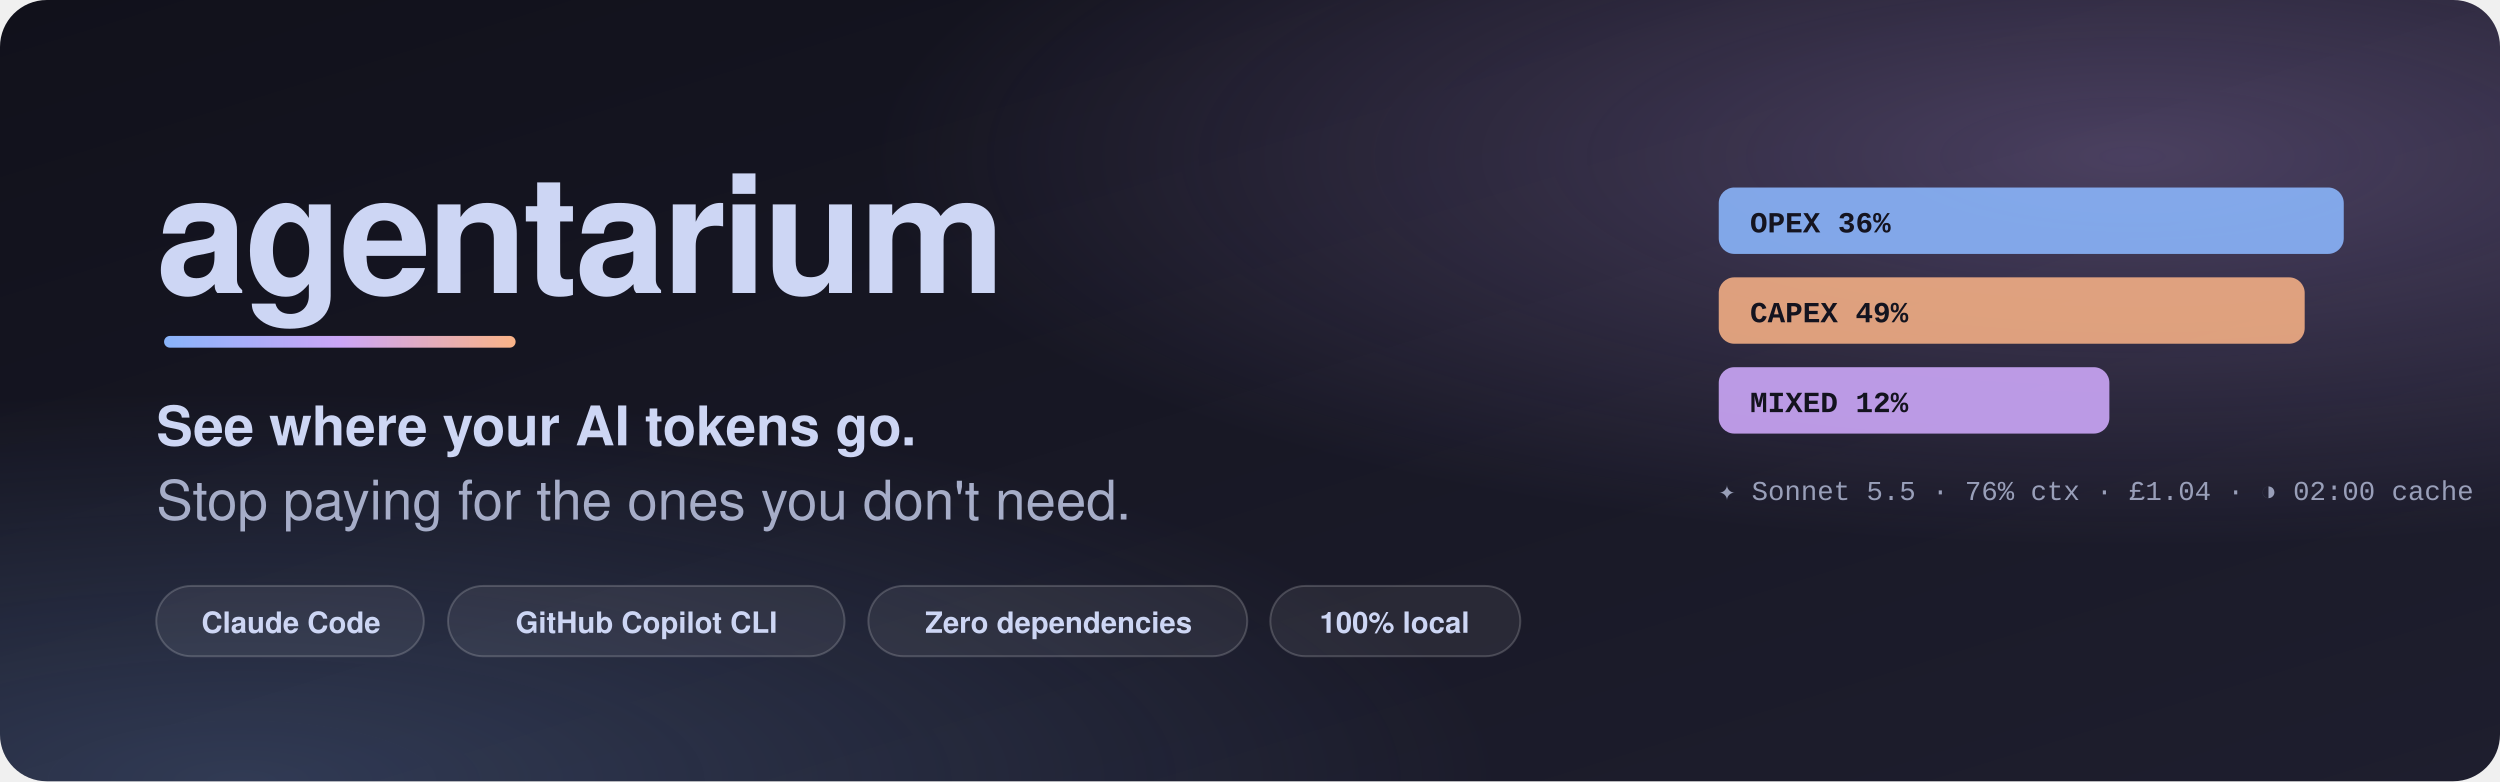
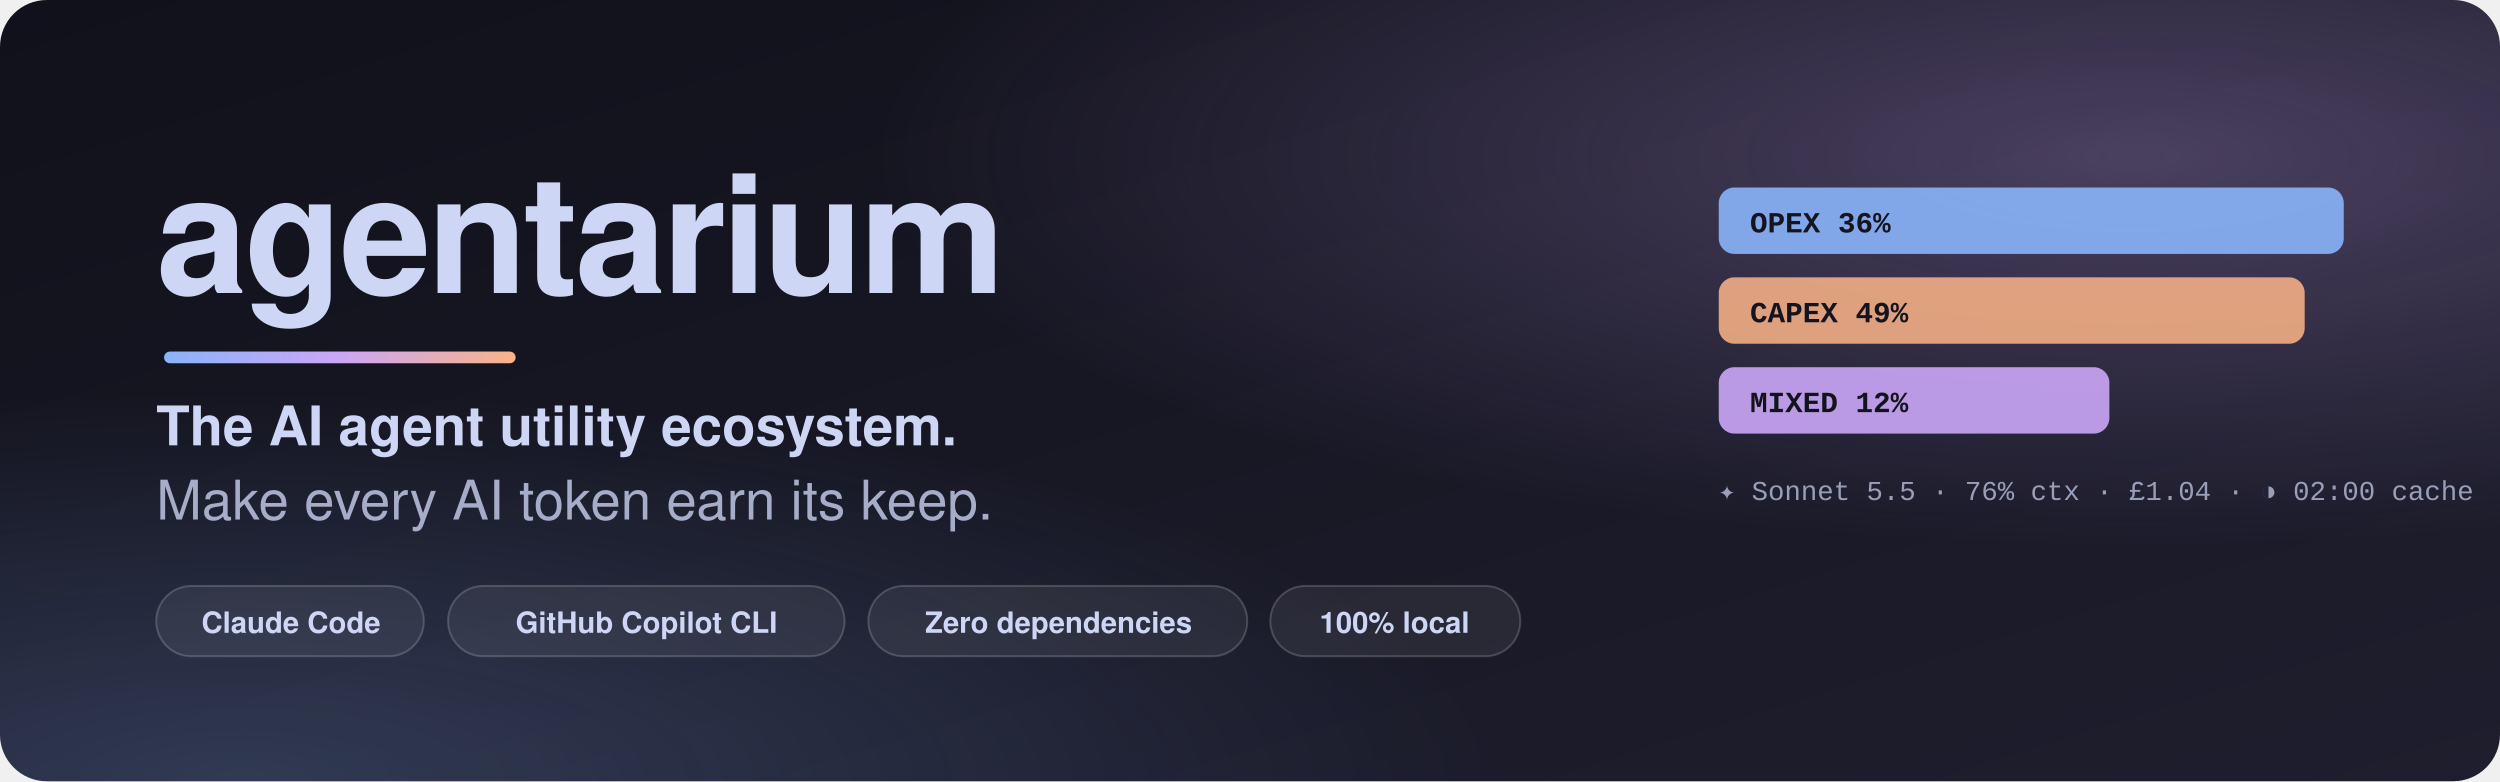
- <svg xmlns="http://www.w3.org/2000/svg" width="1280" height="400" viewBox="0 0 1280 400" role="img" aria-label="agentarium: see where your AI tokens go, and stop paying for the ones you don't need">
+ <svg xmlns="http://www.w3.org/2000/svg" width="1280" height="400" viewBox="0 0 1280 400" role="img" aria-label="agentarium, the AI agent utility ecosystem: make every AI token earn its keep">
  <defs>
    <linearGradient id="bg" x1="0" y1="0" x2="1" y2="1">
      <stop offset="0" stop-color="#11111b" />
      <stop offset="1" stop-color="#1e1e2e" />
    </linearGradient>
    <linearGradient id="acc" x1="0" y1="0" x2="1" y2="0">
      <stop offset="0" stop-color="#89b4fa" />
      <stop offset="0.5" stop-color="#cba6f7" />
      <stop offset="1" stop-color="#fab387" />
    </linearGradient>
    <radialGradient id="glow1" cx="0.85" cy="0.2" r="0.5">
      <stop offset="0" stop-color="#cba6f7" stop-opacity="0.28" />
      <stop offset="1" stop-color="#cba6f7" stop-opacity="0" />
    </radialGradient>
    <radialGradient id="glow2" cx="0.1" cy="1" r="0.5">
      <stop offset="0" stop-color="#89b4fa" stop-opacity="0.22" />
      <stop offset="1" stop-color="#89b4fa" stop-opacity="0" />
    </radialGradient>
  </defs>
  <rect width="1280" height="400" rx="24" fill="url(#bg)" />
  <rect width="1280" height="400" rx="24" fill="url(#glow1)" />
  <rect width="1280" height="400" rx="24" fill="url(#glow2)" />
  <g opacity="0.9">
    <rect x="880" y="96" width="320" height="34" rx="8" fill="#89b4fa" />
    <text x="896" y="119" fill="#11111b" font-family="ui-monospace,SFMono-Regular,'SF Mono',Menlo,Consolas,'Liberation Mono',monospace" font-size="15" font-weight="700">OPEX  36%</text>
    <rect x="880" y="142" width="300" height="34" rx="8" fill="#fab387" opacity="0.95" />
    <text x="896" y="165" fill="#11111b" font-family="ui-monospace,SFMono-Regular,'SF Mono',Menlo,Consolas,'Liberation Mono',monospace" font-size="15" font-weight="700">CAPEX 49%</text>
    <rect x="880" y="188" width="200" height="34" rx="8" fill="#cba6f7" />
    <text x="896" y="211" fill="#11111b" font-family="ui-monospace,SFMono-Regular,'SF Mono',Menlo,Consolas,'Liberation Mono',monospace" font-size="15" font-weight="700">MIXED 12%</text>
    <text x="880" y="256" fill="#a6adc8" font-family="ui-monospace,SFMono-Regular,'SF Mono',Menlo,Consolas,'Liberation Mono',monospace" font-size="14">✦ Sonnet 5.5 · 76% ctx · £1.04 · ◑ 02:00 cache</text>
  </g>
  <text x="80" y="150" fill="#cdd6f4" font-family="-apple-system,BlinkMacSystemFont,'Segoe UI',Helvetica,Arial,sans-serif" font-size="84" font-weight="800" letter-spacing="-2">agentarium</text>
-   <rect x="84" y="172" width="180" height="6" rx="3" fill="url(#acc)" />
-   <text x="80" y="228" fill="#cdd6f4" font-family="-apple-system,BlinkMacSystemFont,'Segoe UI',Helvetica,Arial,sans-serif" font-size="28" font-weight="600">See where your AI tokens go.</text>
-   <text x="80" y="266" fill="#a6adc8" font-family="-apple-system,BlinkMacSystemFont,'Segoe UI',Helvetica,Arial,sans-serif" font-size="28">Stop paying for the ones you don't need.</text>
+   <rect x="84" y="180" width="180" height="6" rx="3" fill="url(#acc)" />
+   <text x="80" y="228" fill="#cdd6f4" font-family="-apple-system,BlinkMacSystemFont,'Segoe UI',Helvetica,Arial,sans-serif" font-size="28" font-weight="600">The AI agent utility ecosystem.</text>
+   <text x="80" y="266" fill="#a6adc8" font-family="-apple-system,BlinkMacSystemFont,'Segoe UI',Helvetica,Arial,sans-serif" font-size="28">Make every AI token earn its keep.</text>
  <rect x="80" y="300" width="137" height="36" rx="18" fill="#ffffff" fill-opacity="0.07" stroke="#ffffff" stroke-opacity="0.18" />
  <text x="149" y="324" text-anchor="middle" fill="#cdd6f4" font-family="-apple-system,BlinkMacSystemFont,'Segoe UI',Helvetica,Arial,sans-serif" font-size="15" font-weight="600">Claude Code</text>
  <rect x="229.4" y="300" width="203" height="36" rx="18" fill="#ffffff" fill-opacity="0.07" stroke="#ffffff" stroke-opacity="0.18" />
  <text x="331" y="324" text-anchor="middle" fill="#cdd6f4" font-family="-apple-system,BlinkMacSystemFont,'Segoe UI',Helvetica,Arial,sans-serif" font-size="15" font-weight="600">GitHub Copilot CLI</text>
  <rect x="444.6" y="300" width="194" height="36" rx="18" fill="#ffffff" fill-opacity="0.07" stroke="#ffffff" stroke-opacity="0.18" />
  <text x="542" y="324" text-anchor="middle" fill="#cdd6f4" font-family="-apple-system,BlinkMacSystemFont,'Segoe UI',Helvetica,Arial,sans-serif" font-size="15" font-weight="600">Zero dependencies</text>
  <rect x="650.4" y="300" width="128" height="36" rx="18" fill="#ffffff" fill-opacity="0.07" stroke="#ffffff" stroke-opacity="0.18" />
  <text x="714" y="324" text-anchor="middle" fill="#cdd6f4" font-family="-apple-system,BlinkMacSystemFont,'Segoe UI',Helvetica,Arial,sans-serif" font-size="15" font-weight="600">100% local</text>
</svg>
